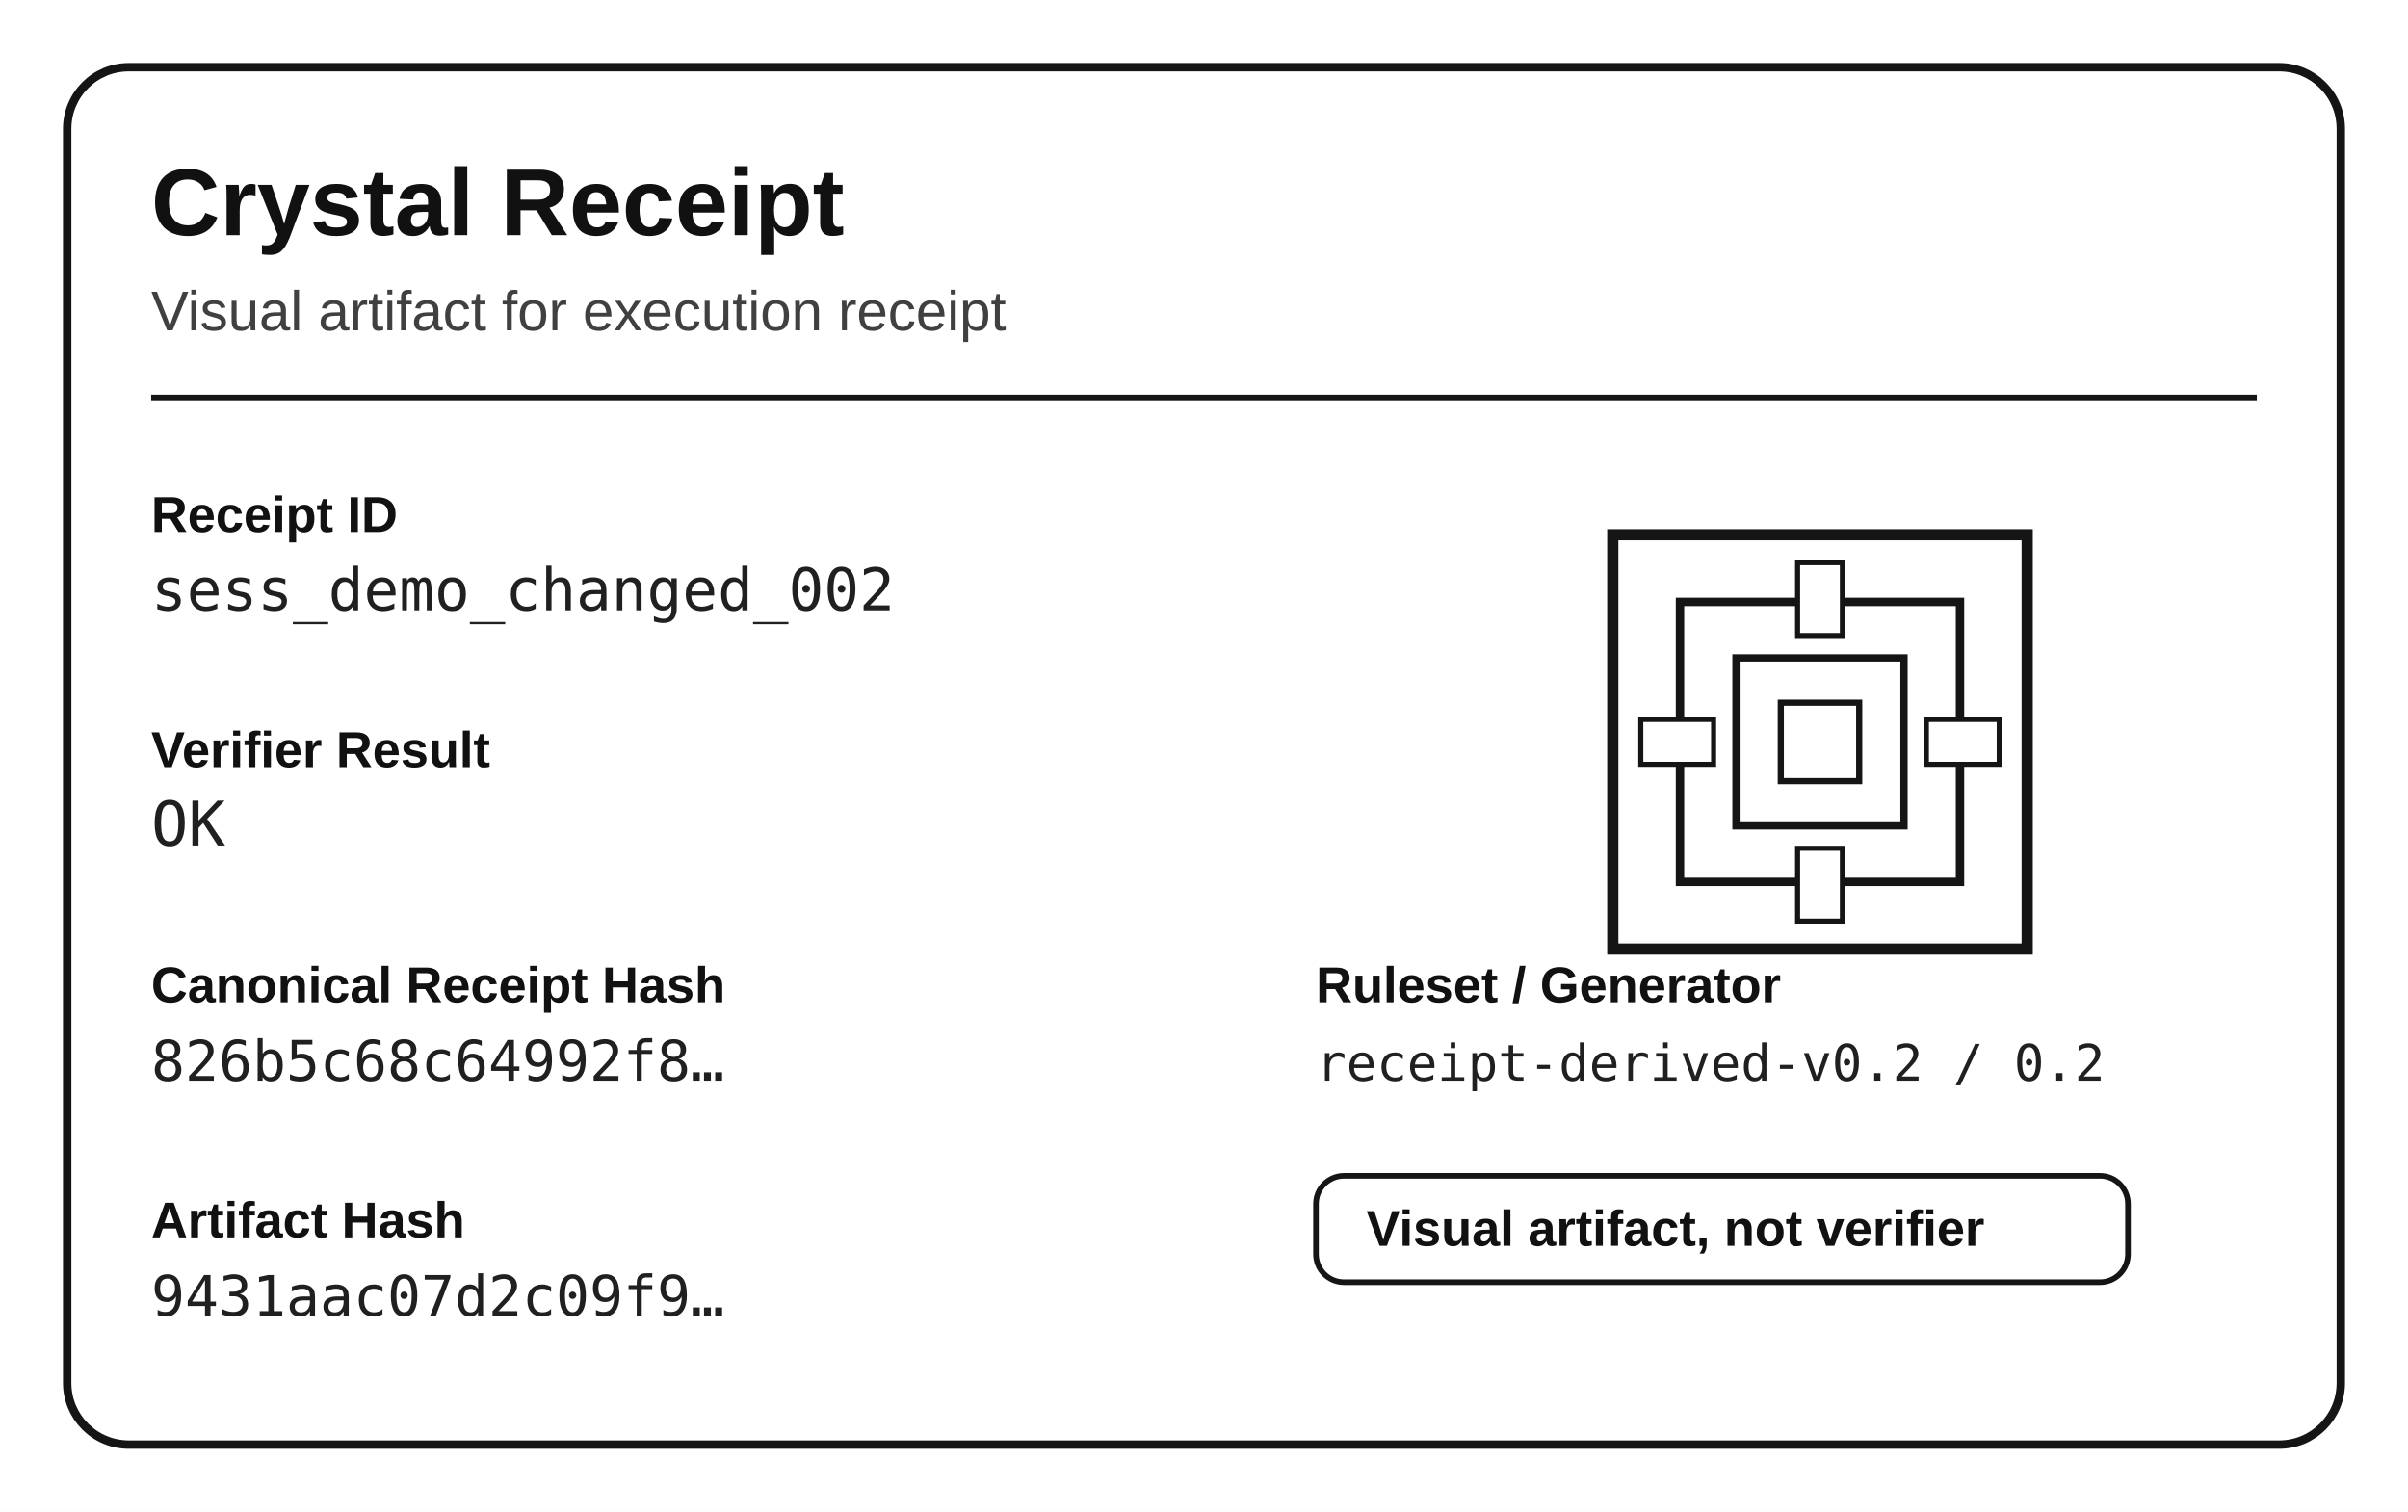
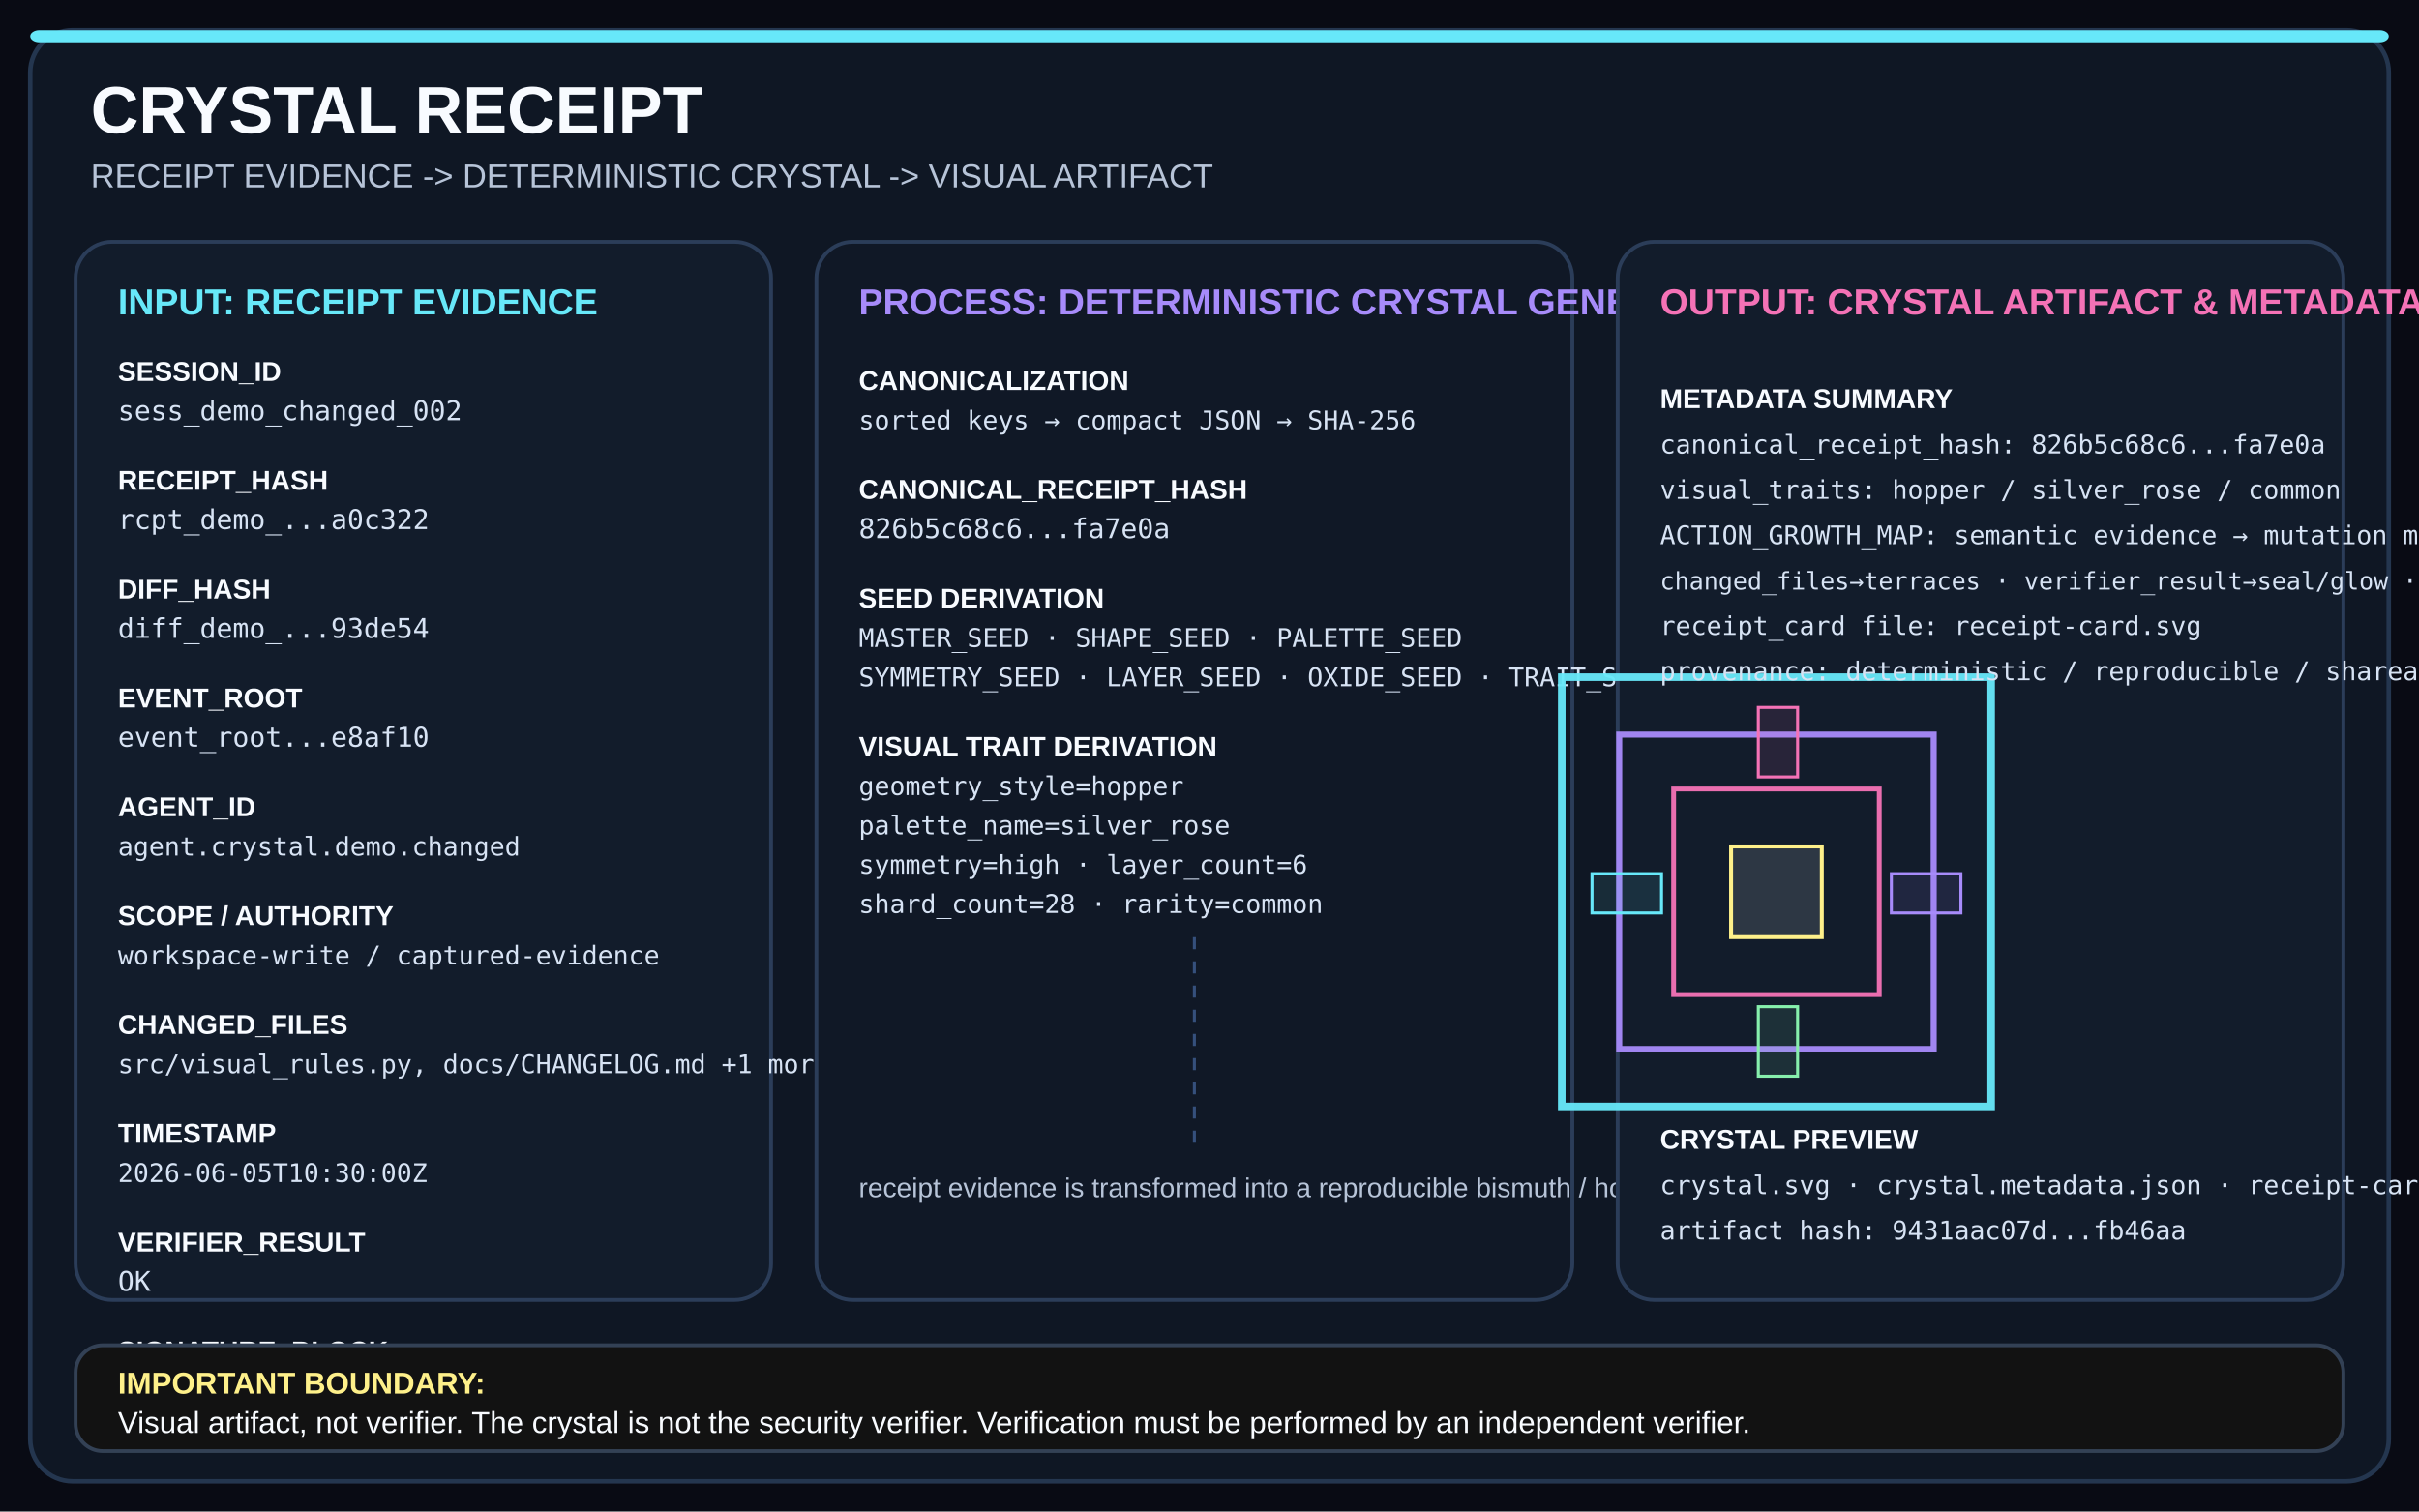
- <svg xmlns="http://www.w3.org/2000/svg" width="860" height="540" viewBox="0 0 860 540">
-   <rect width="100%" height="100%" fill="#ffffff" />
-   <rect x="24" y="24" width="812" height="492" rx="22" ry="22" fill="#ffffff" stroke="#151515" stroke-width="3" />
-   <text x="54" y="84" fill="#111111" font-family="Segoe UI, Arial, sans-serif" font-size="34" font-weight="700">Crystal Receipt</text>
-   <text x="54" y="118" fill="#404040" font-family="Segoe UI, Arial, sans-serif" font-size="20">Visual artifact for execution receipt</text>
-   <line x1="54" y1="142" x2="806" y2="142" stroke="#151515" stroke-width="2" />
-   <text x="54" y="190" fill="#111111" font-family="Segoe UI, Arial, sans-serif" font-size="18" font-weight="700">Receipt ID</text>
-   <text x="54" y="218" fill="#202020" font-family="Consolas, monospace" font-size="21">sess_demo_changed_002</text>
-   <text x="54" y="274" fill="#111111" font-family="Segoe UI, Arial, sans-serif" font-size="18" font-weight="700">Verifier Result</text>
-   <text x="54" y="302" fill="#202020" font-family="Consolas, monospace" font-size="22">OK</text>
-   <text x="54" y="358" fill="#111111" font-family="Segoe UI, Arial, sans-serif" font-size="18" font-weight="700">Canonical Receipt Hash</text>
-   <text x="54" y="386" fill="#202020" font-family="Consolas, monospace" font-size="20">826b5c68c64992f8…</text>
-   <text x="54" y="442" fill="#111111" font-family="Segoe UI, Arial, sans-serif" font-size="18" font-weight="700">Artifact Hash</text>
-   <text x="54" y="470" fill="#202020" font-family="Consolas, monospace" font-size="20">9431aac07d2c09f9…</text>
-   <text x="470" y="358" fill="#111111" font-family="Segoe UI, Arial, sans-serif" font-size="18" font-weight="700">Ruleset / Generator</text>
-   <text x="470" y="386" fill="#202020" font-family="Consolas, monospace" font-size="18">receipt-derived-v0.2 / 0.2</text>
-   <rect x="470" y="420" width="290" height="38" rx="10" ry="10" fill="#ffffff" stroke="#151515" stroke-width="2" />
-   <text x="488" y="445" fill="#111111" font-family="Segoe UI, Arial, sans-serif" font-size="18" font-weight="700">Visual artifact, not verifier</text>
-   <g transform="translate(650 265)">
-     <rect x="-74" y="-74" width="148" height="148" fill="none" stroke="#151515" stroke-width="4" />
-     <rect x="-50" y="-50" width="100" height="100" fill="none" stroke="#151515" stroke-width="3" />
-     <rect x="-30" y="-30" width="60" height="60" fill="none" stroke="#151515" stroke-width="2.6" />
-     <rect x="-14" y="-14" width="28" height="28" fill="#ffffff" stroke="#151515" stroke-width="2.2" />
-     <rect x="-64" y="-8" width="26" height="16" fill="#ffffff" stroke="#151515" stroke-width="1.8" />
-     <rect x="38" y="-8" width="26" height="16" fill="#ffffff" stroke="#151515" stroke-width="1.8" />
-     <rect x="-8" y="38" width="16" height="26" fill="#ffffff" stroke="#151515" stroke-width="1.8" />
-     <rect x="-8" y="-64" width="16" height="26" fill="#ffffff" stroke="#151515" stroke-width="1.8" />
+ <svg xmlns="http://www.w3.org/2000/svg" width="1600" height="1000" viewBox="0 0 1600 1000">
+   <rect width="100%" height="100%" fill="#090b14" />
+   <rect x="20" y="20" width="1560" height="960" rx="28" ry="28" fill="#0f1724" stroke="#24364f" stroke-width="3" />
+   <rect x="20" y="20" width="1560" height="8" fill="#67e8f9" rx="6" ry="6" />
+   <text x="60" y="88" fill="#f8fbff" font-family="Segoe UI, Arial, sans-serif" font-size="44" font-weight="700">CRYSTAL RECEIPT</text>
+   <text x="60" y="124" fill="#b7c4d8" font-family="Segoe UI, Arial, sans-serif" font-size="22">RECEIPT EVIDENCE -&gt; DETERMINISTIC CRYSTAL -&gt; VISUAL ARTIFACT</text>
+   <g transform="translate(800 250)">
+     <rect x="-78" y="-78" width="156" height="156" fill="none" stroke="#67e8f9" stroke-width="4" opacity="0.9" />
+     <rect x="-56" y="-56" width="112" height="112" fill="none" stroke="#a78bfa" stroke-width="3.2" opacity="0.95" />
+     <rect x="-34" y="-34" width="68" height="68" fill="none" stroke="#f472b6" stroke-width="2.6" opacity="0.95" />
+     <rect x="-16" y="-16" width="32" height="32" fill="#f8fafc" fill-opacity="0.15" stroke="#fef08a" stroke-width="2.2" />
+     <rect x="-70" y="-8" width="26" height="18" fill="#67e8f9" fill-opacity="0.10" stroke="#67e8f9" stroke-width="1.6" />
+     <rect x="44" y="-8" width="26" height="18" fill="#a78bfa" fill-opacity="0.10" stroke="#a78bfa" stroke-width="1.6" />
+     <rect x="-8" y="44" width="18" height="26" fill="#86efac" fill-opacity="0.10" stroke="#86efac" stroke-width="1.6" />
+     <rect x="-8" y="-70" width="18" height="26" fill="#f472b6" fill-opacity="0.10" stroke="#f472b6" stroke-width="1.6" />
  </g>
+   <rect x="50" y="160" width="460" height="700" rx="24" ry="24" fill="#121c2b" stroke="#2b3d59" stroke-width="2.5" />
+   <text x="78" y="208" fill="#67e8f9" font-family="Segoe UI, Arial, sans-serif" font-size="24" font-weight="700">INPUT: RECEIPT EVIDENCE</text>
+   <text x="78" y="252" fill="#f8fbff" font-family="Segoe UI, Arial, sans-serif" font-size="18" font-weight="700">SESSION_ID</text>
+   <text x="78" y="278" fill="#d7e3f4" font-family="Consolas, monospace" font-size="18">sess_demo_changed_002</text>
+   <text x="78" y="324" fill="#f8fbff" font-family="Segoe UI, Arial, sans-serif" font-size="18" font-weight="700">RECEIPT_HASH</text>
+   <text x="78" y="350" fill="#d7e3f4" font-family="Consolas, monospace" font-size="18">rcpt_demo_...a0c322</text>
+   <text x="78" y="396" fill="#f8fbff" font-family="Segoe UI, Arial, sans-serif" font-size="18" font-weight="700">DIFF_HASH</text>
+   <text x="78" y="422" fill="#d7e3f4" font-family="Consolas, monospace" font-size="18">diff_demo_...93de54</text>
+   <text x="78" y="468" fill="#f8fbff" font-family="Segoe UI, Arial, sans-serif" font-size="18" font-weight="700">EVENT_ROOT</text>
+   <text x="78" y="494" fill="#d7e3f4" font-family="Consolas, monospace" font-size="18">event_root...e8af10</text>
+   <text x="78" y="540" fill="#f8fbff" font-family="Segoe UI, Arial, sans-serif" font-size="18" font-weight="700">AGENT_ID</text>
+   <text x="78" y="566" fill="#d7e3f4" font-family="Consolas, monospace" font-size="17">agent.crystal.demo.changed</text>
+   <text x="78" y="612" fill="#f8fbff" font-family="Segoe UI, Arial, sans-serif" font-size="18" font-weight="700">SCOPE / AUTHORITY</text>
+   <text x="78" y="638" fill="#d7e3f4" font-family="Consolas, monospace" font-size="17">workspace-write / captured-evidence</text>
+   <text x="78" y="684" fill="#f8fbff" font-family="Segoe UI, Arial, sans-serif" font-size="18" font-weight="700">CHANGED_FILES</text>
+   <text x="78" y="710" fill="#d7e3f4" font-family="Consolas, monospace" font-size="17">src/visual_rules.py, docs/CHANGELOG.md +1 more</text>
+   <text x="78" y="756" fill="#f8fbff" font-family="Segoe UI, Arial, sans-serif" font-size="18" font-weight="700">TIMESTAMP</text>
+   <text x="78" y="782" fill="#d7e3f4" font-family="Consolas, monospace" font-size="17">2026-06-05T10:30:00Z</text>
+   <text x="78" y="828" fill="#f8fbff" font-family="Segoe UI, Arial, sans-serif" font-size="18" font-weight="700">VERIFIER_RESULT</text>
+   <text x="78" y="854" fill="#d7e3f4" font-family="Consolas, monospace" font-size="18">OK</text>
+   <text x="78" y="900" fill="#f8fbff" font-family="Segoe UI, Arial, sans-serif" font-size="18" font-weight="700">SIGNATURE_BLOCK</text>
+   <text x="78" y="926" fill="#d7e3f4" font-family="Consolas, monospace" font-size="17">demo-hmac</text>
+   <rect x="540" y="160" width="500" height="700" rx="24" ry="24" fill="#101826" stroke="#2b3d59" stroke-width="2.5" />
+   <text x="568" y="208" fill="#a78bfa" font-family="Segoe UI, Arial, sans-serif" font-size="24" font-weight="700">PROCESS: DETERMINISTIC CRYSTAL GENERATION</text>
+   <text x="568" y="258" fill="#f8fbff" font-family="Segoe UI, Arial, sans-serif" font-size="18" font-weight="700">CANONICALIZATION</text>
+   <text x="568" y="284" fill="#d7e3f4" font-family="Consolas, monospace" font-size="17">sorted keys → compact JSON → SHA-256</text>
+   <text x="568" y="330" fill="#f8fbff" font-family="Segoe UI, Arial, sans-serif" font-size="18" font-weight="700">CANONICAL_RECEIPT_HASH</text>
+   <text x="568" y="356" fill="#d7e3f4" font-family="Consolas, monospace" font-size="18">826b5c68c6...fa7e0a</text>
+   <text x="568" y="402" fill="#f8fbff" font-family="Segoe UI, Arial, sans-serif" font-size="18" font-weight="700">SEED DERIVATION</text>
+   <text x="568" y="428" fill="#d7e3f4" font-family="Consolas, monospace" font-size="17">MASTER_SEED · SHAPE_SEED · PALETTE_SEED</text>
+   <text x="568" y="454" fill="#d7e3f4" font-family="Consolas, monospace" font-size="17">SYMMETRY_SEED · LAYER_SEED · OXIDE_SEED · TRAIT_SEED</text>
+   <text x="568" y="500" fill="#f8fbff" font-family="Segoe UI, Arial, sans-serif" font-size="18" font-weight="700">VISUAL TRAIT DERIVATION</text>
+   <text x="568" y="526" fill="#d7e3f4" font-family="Consolas, monospace" font-size="17">geometry_style=hopper</text>
+   <text x="568" y="552" fill="#d7e3f4" font-family="Consolas, monospace" font-size="17">palette_name=silver_rose</text>
+   <text x="568" y="578" fill="#d7e3f4" font-family="Consolas, monospace" font-size="17">symmetry=high · layer_count=6</text>
+   <text x="568" y="604" fill="#d7e3f4" font-family="Consolas, monospace" font-size="17">shard_count=28 · rarity=common</text>
+   <line x1="790" y1="620" x2="790" y2="760" stroke="#35507c" stroke-width="2" stroke-dasharray="8 8" />
+   <text x="568" y="792" fill="#b7c4d8" font-family="Segoe UI, Arial, sans-serif" font-size="18">receipt evidence is transformed into a reproducible bismuth / hopper crystal grammar</text>
+   <rect x="1070" y="160" width="480" height="700" rx="24" ry="24" fill="#121c2b" stroke="#2b3d59" stroke-width="2.5" />
+   <text x="1098" y="208" fill="#f472b6" font-family="Segoe UI, Arial, sans-serif" font-size="24" font-weight="700">OUTPUT: CRYSTAL ARTIFACT &amp; METADATA</text>
+   <g transform="translate(1175 590)">
+     <rect x="-142" y="-142" width="284" height="284" fill="none" stroke="#67e8f9" stroke-width="5" opacity="0.95" />
+     <rect x="-104" y="-104" width="208" height="208" fill="none" stroke="#a78bfa" stroke-width="4" opacity="0.95" />
+     <rect x="-68" y="-68" width="136" height="136" fill="none" stroke="#f472b6" stroke-width="3.2" opacity="0.95" />
+     <rect x="-30" y="-30" width="60" height="60" fill="#f8fafc" fill-opacity="0.12" stroke="#fef08a" stroke-width="2.6" />
+     <rect x="-122" y="-12" width="46" height="26" fill="#67e8f9" fill-opacity="0.10" stroke="#67e8f9" stroke-width="2" />
+     <rect x="76" y="-12" width="46" height="26" fill="#a78bfa" fill-opacity="0.10" stroke="#a78bfa" stroke-width="2" />
+     <rect x="-12" y="76" width="26" height="46" fill="#86efac" fill-opacity="0.10" stroke="#86efac" stroke-width="2" />
+     <rect x="-12" y="-122" width="26" height="46" fill="#f472b6" fill-opacity="0.10" stroke="#f472b6" stroke-width="2" />
+   </g>
+   <text x="1098" y="270" fill="#f8fbff" font-family="Segoe UI, Arial, sans-serif" font-size="18" font-weight="700">METADATA SUMMARY</text>
+   <text x="1098" y="300" fill="#d7e3f4" font-family="Consolas, monospace" font-size="17">canonical_receipt_hash: 826b5c68c6...fa7e0a</text>
+   <text x="1098" y="330" fill="#d7e3f4" font-family="Consolas, monospace" font-size="17">visual_traits: hopper / silver_rose / common</text>
+   <text x="1098" y="360" fill="#d7e3f4" font-family="Consolas, monospace" font-size="17">ACTION_GROWTH_MAP: semantic evidence → mutation map</text>
+   <text x="1098" y="390" fill="#d7e3f4" font-family="Consolas, monospace" font-size="16">changed_files→terraces · verifier_result→seal/glow · scope/authority→boundary · diff/eventRoot→growth pattern</text>
+   <text x="1098" y="420" fill="#d7e3f4" font-family="Consolas, monospace" font-size="17">receipt_card file: receipt-card.svg</text>
+   <text x="1098" y="450" fill="#d7e3f4" font-family="Consolas, monospace" font-size="17">provenance: deterministic / reproducible / shareable</text>
+   <text x="1098" y="760" fill="#f8fbff" font-family="Segoe UI, Arial, sans-serif" font-size="18" font-weight="700">CRYSTAL PREVIEW</text>
+   <text x="1098" y="790" fill="#d7e3f4" font-family="Consolas, monospace" font-size="17">crystal.svg · crystal.metadata.json · receipt-card.svg</text>
+   <text x="1098" y="820" fill="#d7e3f4" font-family="Consolas, monospace" font-size="17">artifact hash: 9431aac07d...fb46aa</text>
+   <rect x="50" y="890" width="1500" height="70" rx="18" ry="18" fill="#121212" stroke="#334155" stroke-width="2.5" />
+   <text x="78" y="922" fill="#fef08a" font-family="Segoe UI, Arial, sans-serif" font-size="20" font-weight="700">IMPORTANT BOUNDARY:</text>
+   <text x="78" y="948" fill="#f8fbff" font-family="Segoe UI, Arial, sans-serif" font-size="20">Visual artifact, not verifier. The crystal is not the security verifier. Verification must be performed by an independent verifier.</text>
</svg>
